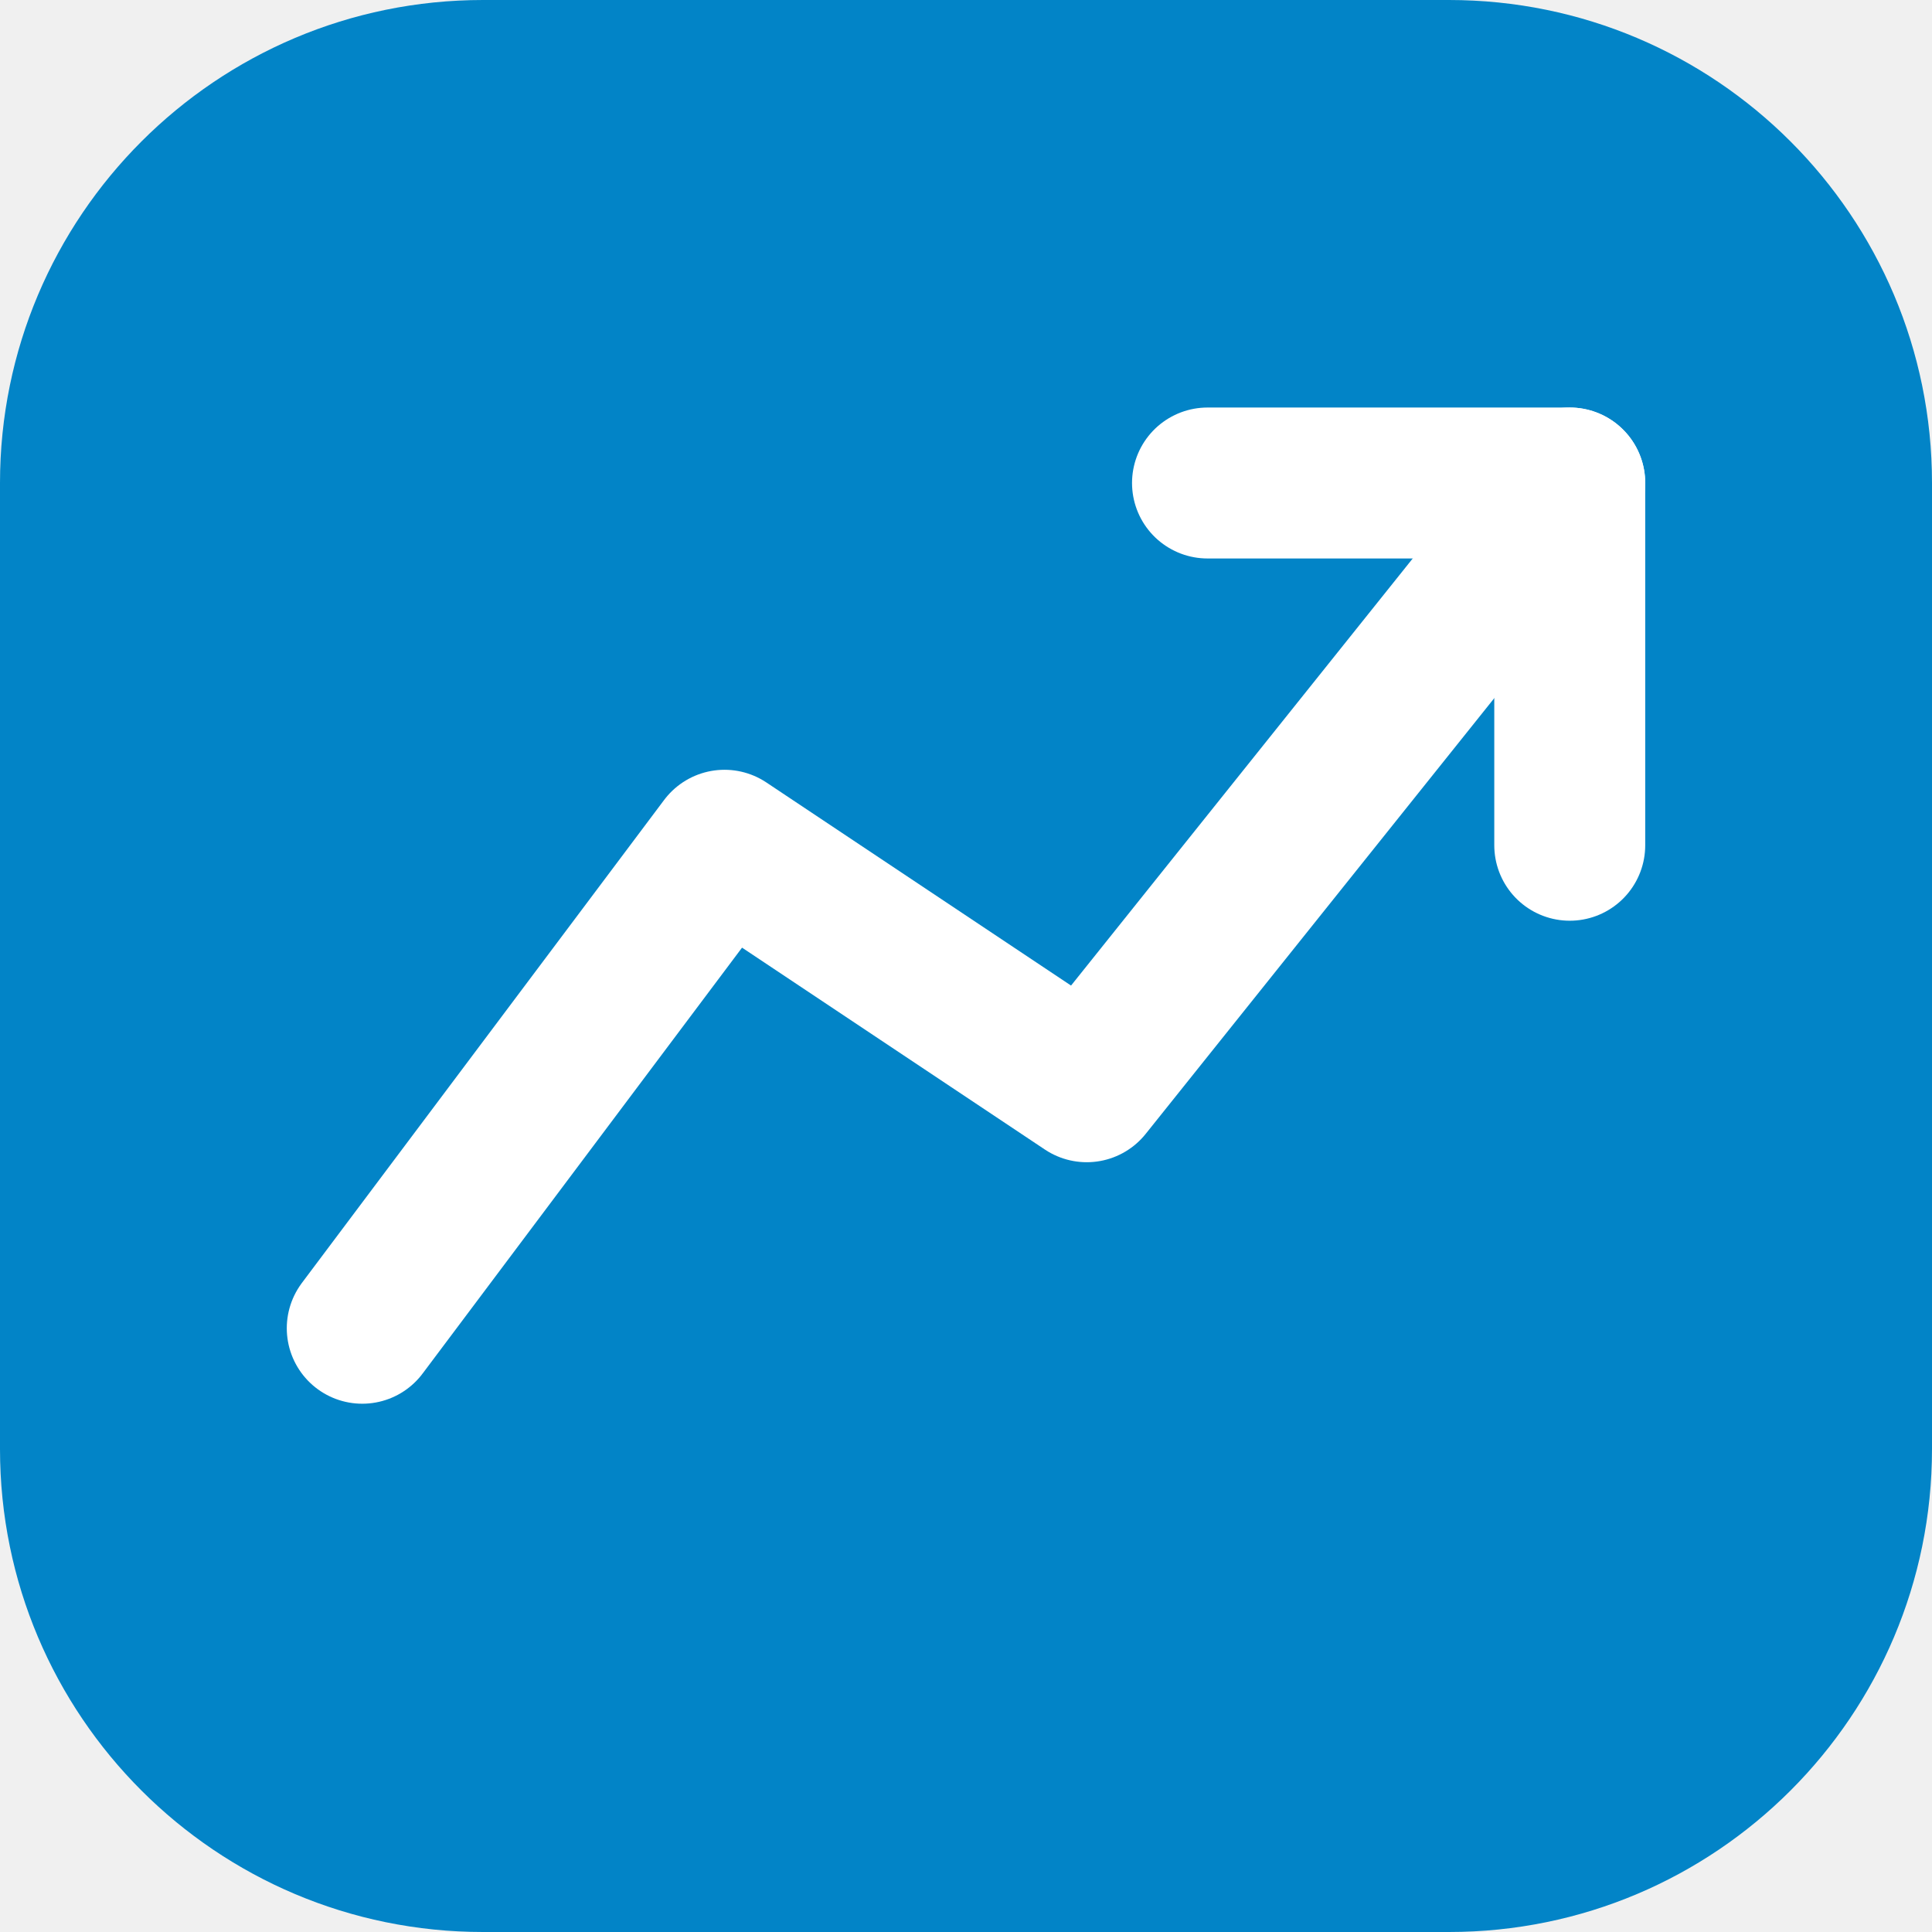
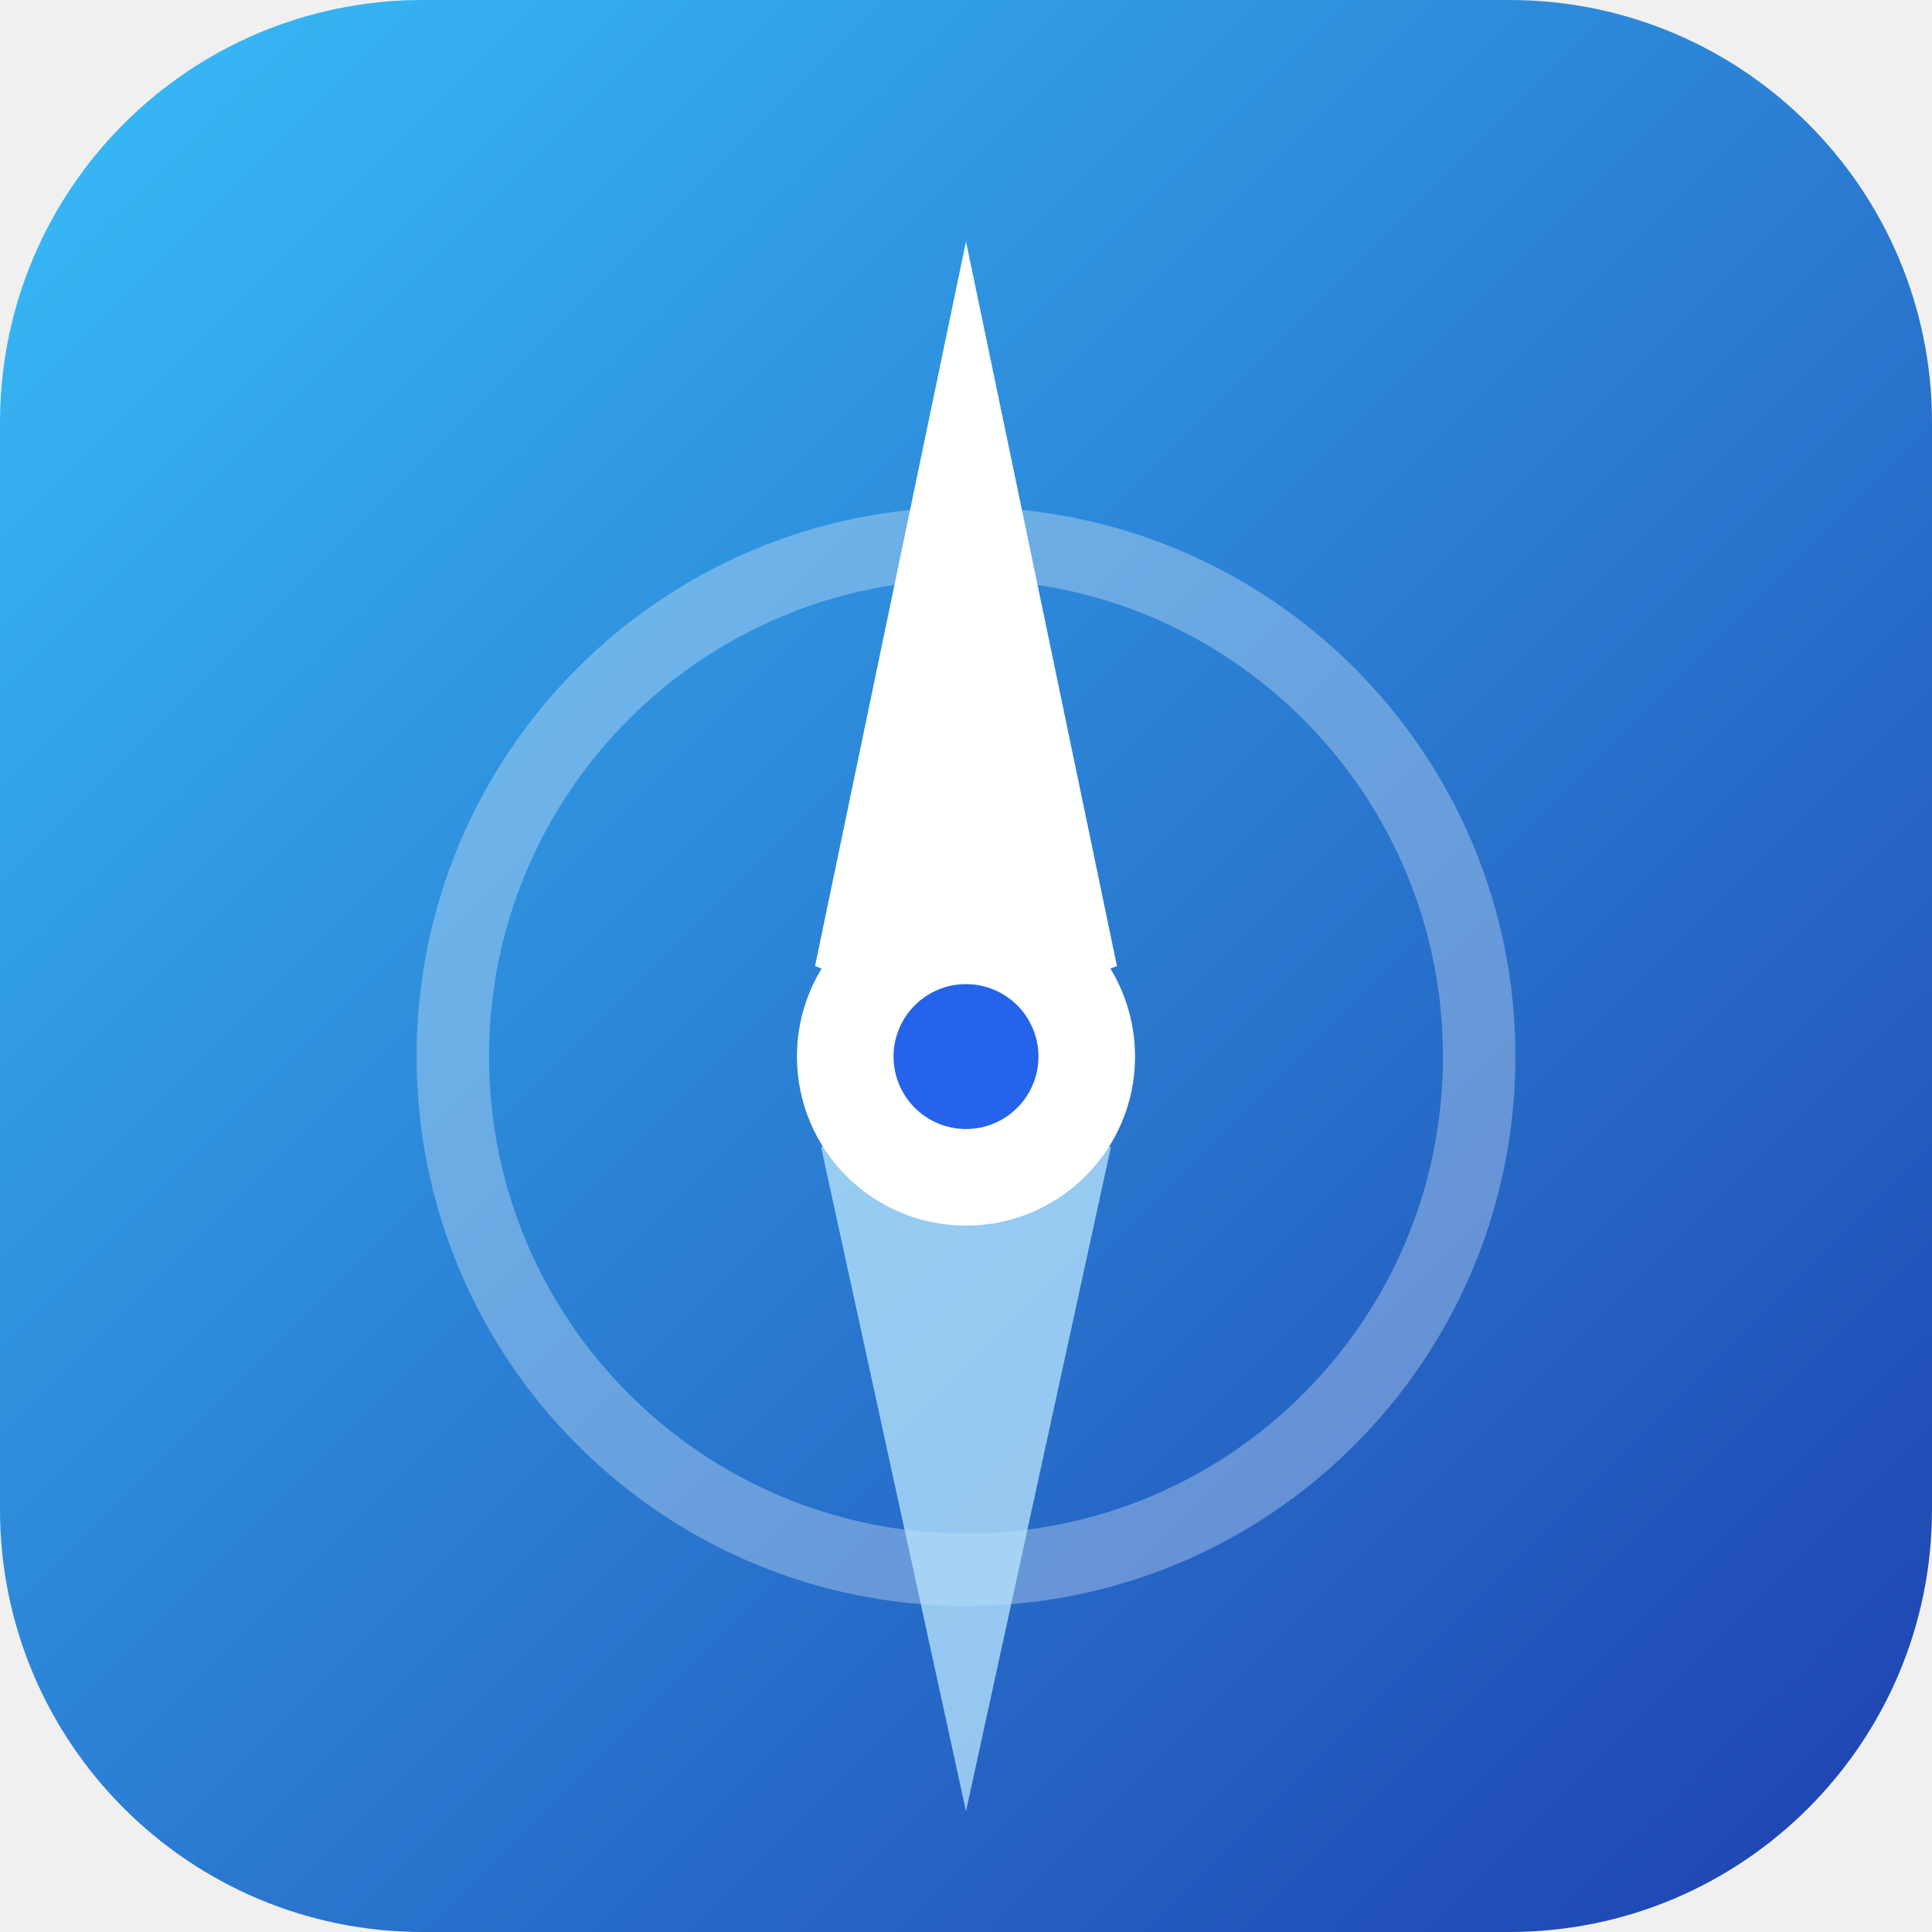
<svg xmlns="http://www.w3.org/2000/svg" viewBox="0 0 32 32" fill="none">
-   <rect width="32" height="32" rx="8" fill="#0284c7" />
-   <polyline points="6,22 12,14 18,18 26,8" stroke="white" stroke-width="2.5" stroke-linecap="round" stroke-linejoin="round" fill="none" />
-   <polyline points="20,8 26,8 26,14" stroke="white" stroke-width="2.5" stroke-linecap="round" stroke-linejoin="round" fill="none" />
+   <defs>
+     <linearGradient id="bg" x1="0" y1="0" x2="32" y2="32" gradientUnits="userSpaceOnUse">
+       <stop offset="0%" stop-color="#38bdf8" />
+       <stop offset="100%" stop-color="#1e40af" />
+     </linearGradient>
+   </defs>
+   <rect width="32" height="32" rx="7" fill="url(#bg)" />
+   <circle cx="16" cy="17.5" r="8.5" stroke="rgba(255,255,255,0.30)" stroke-width="1.2" fill="none" />
+   <path d="M16 4 L13.5 16 L16 17 L18.5 16 Z" fill="white" />
+   <path d="M16 30 L13.6 19 L16 18 L18.4 19 Z" fill="rgba(186,230,253,0.75)" />
+   <circle cx="16" cy="17.5" r="2.8" fill="white" />
+   <circle cx="16" cy="17.5" r="1.2" fill="#2563eb" />
</svg>
